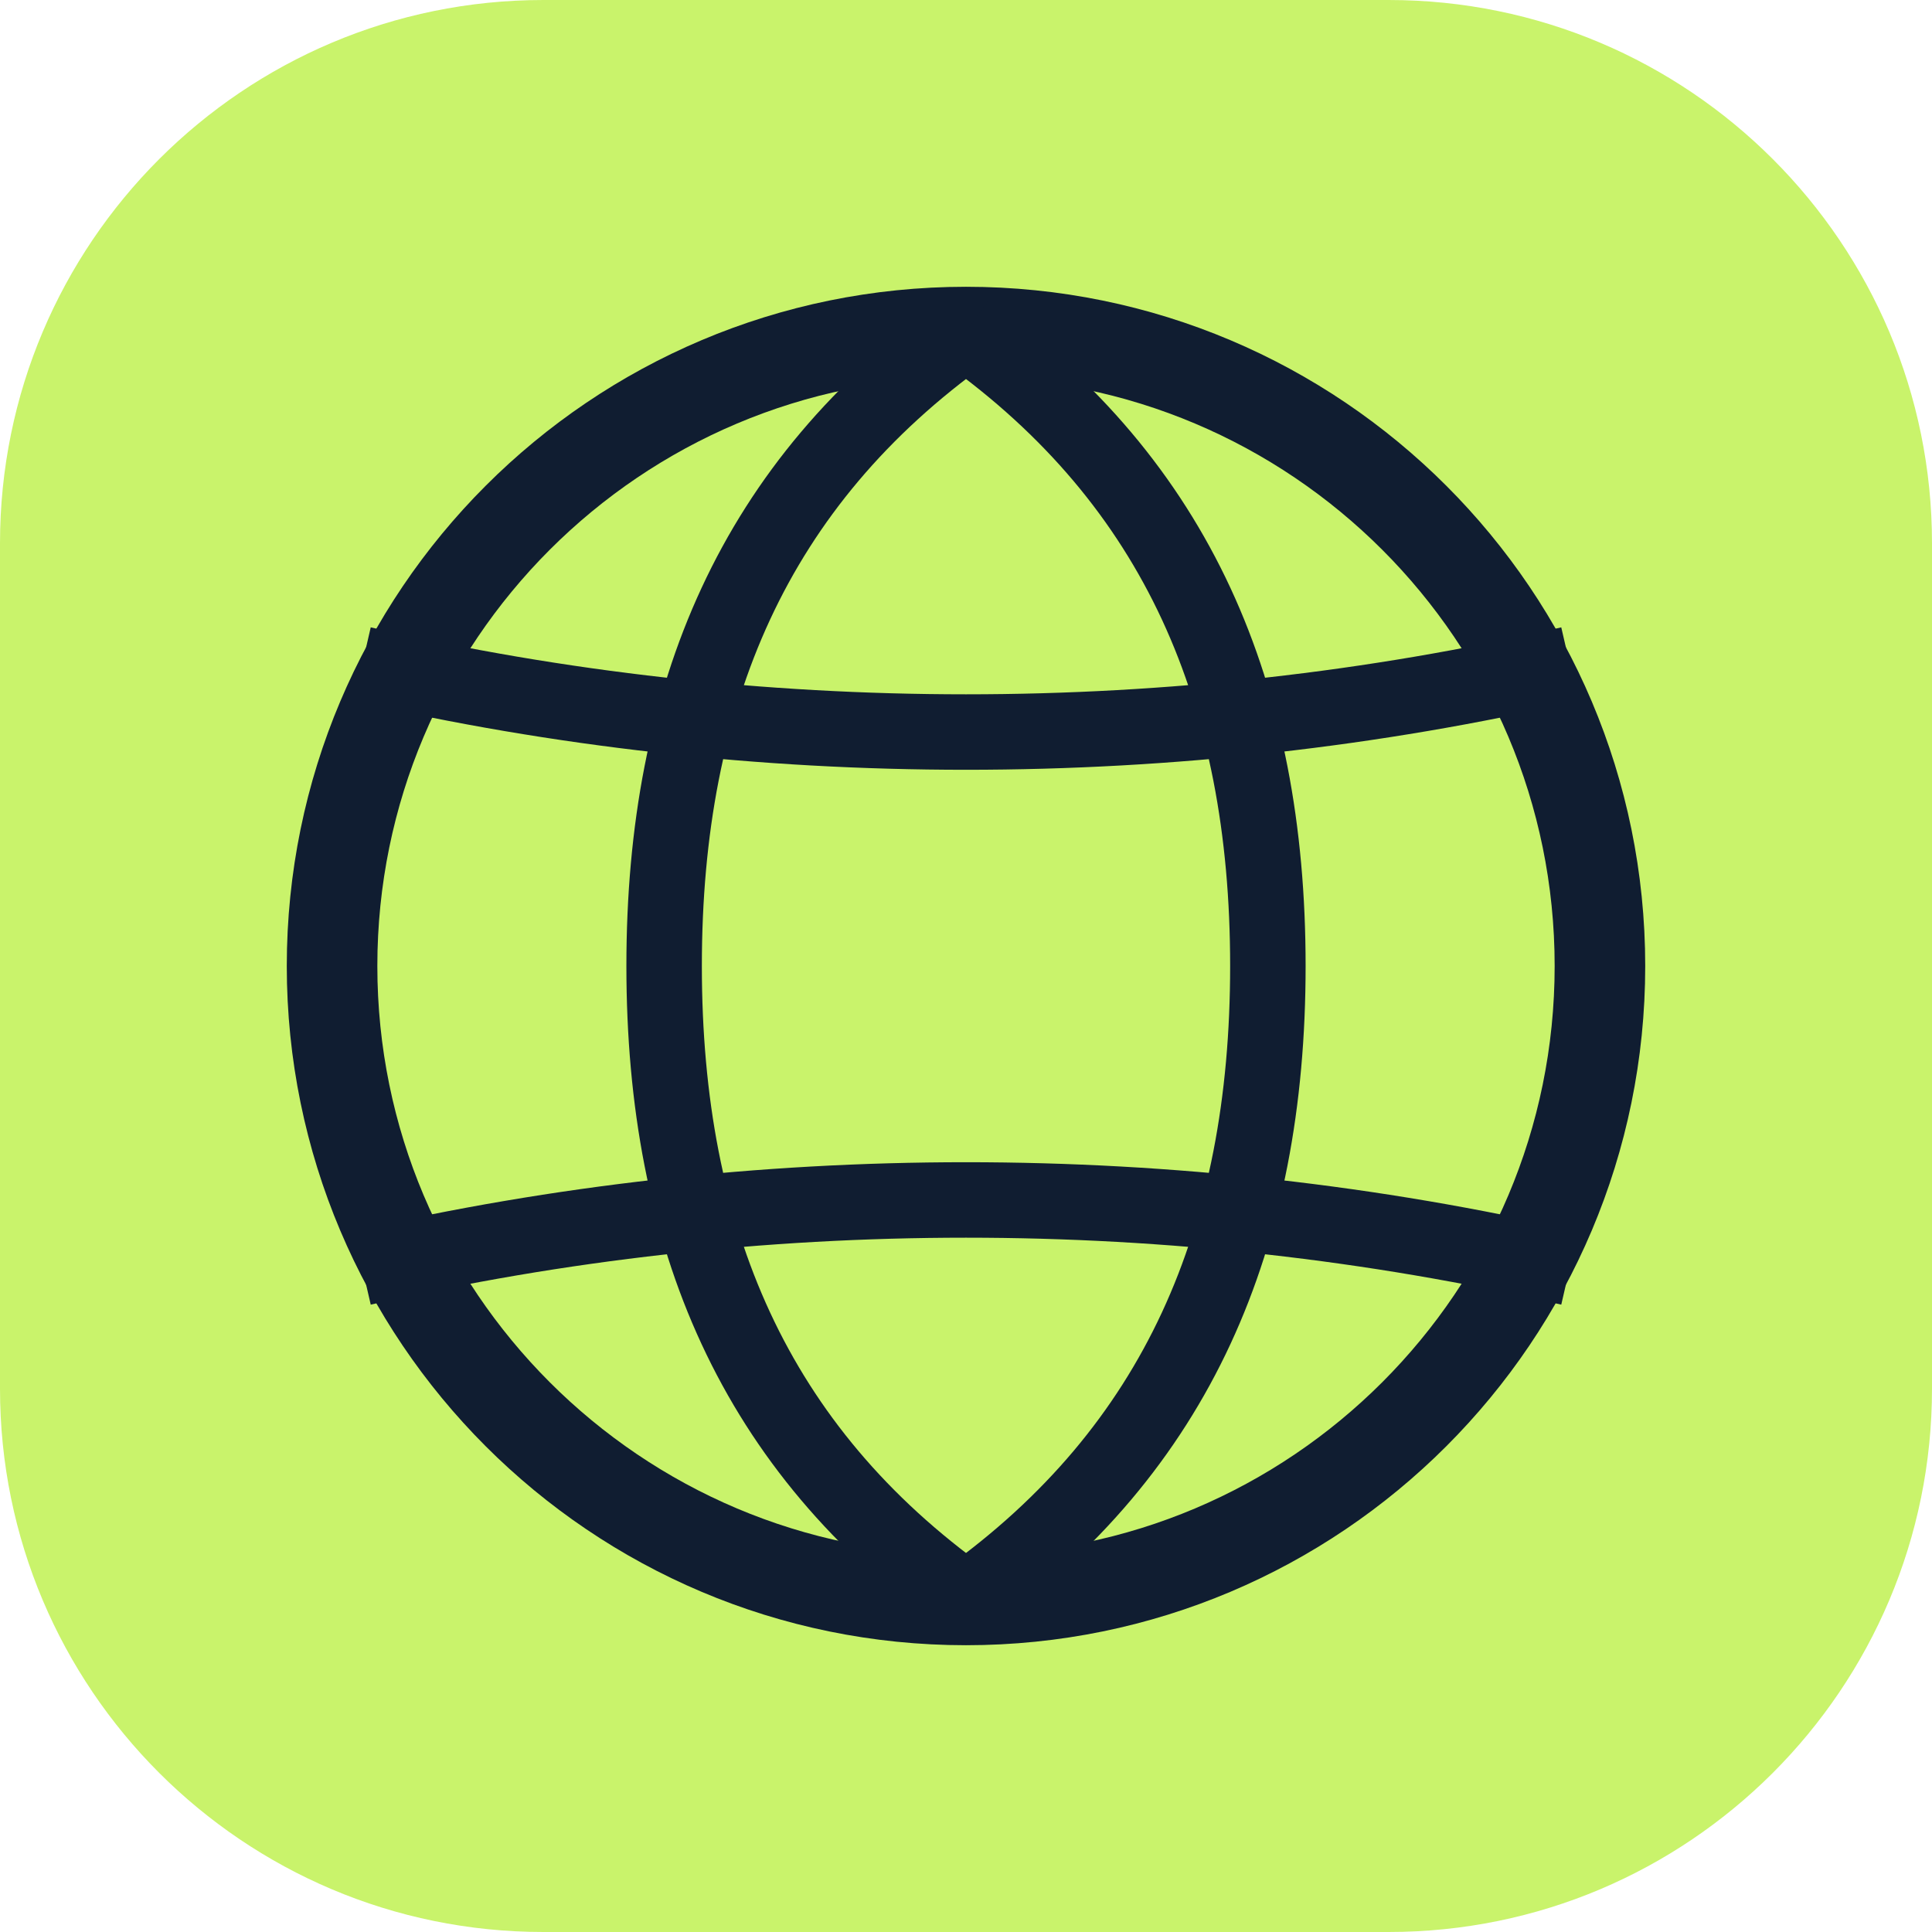
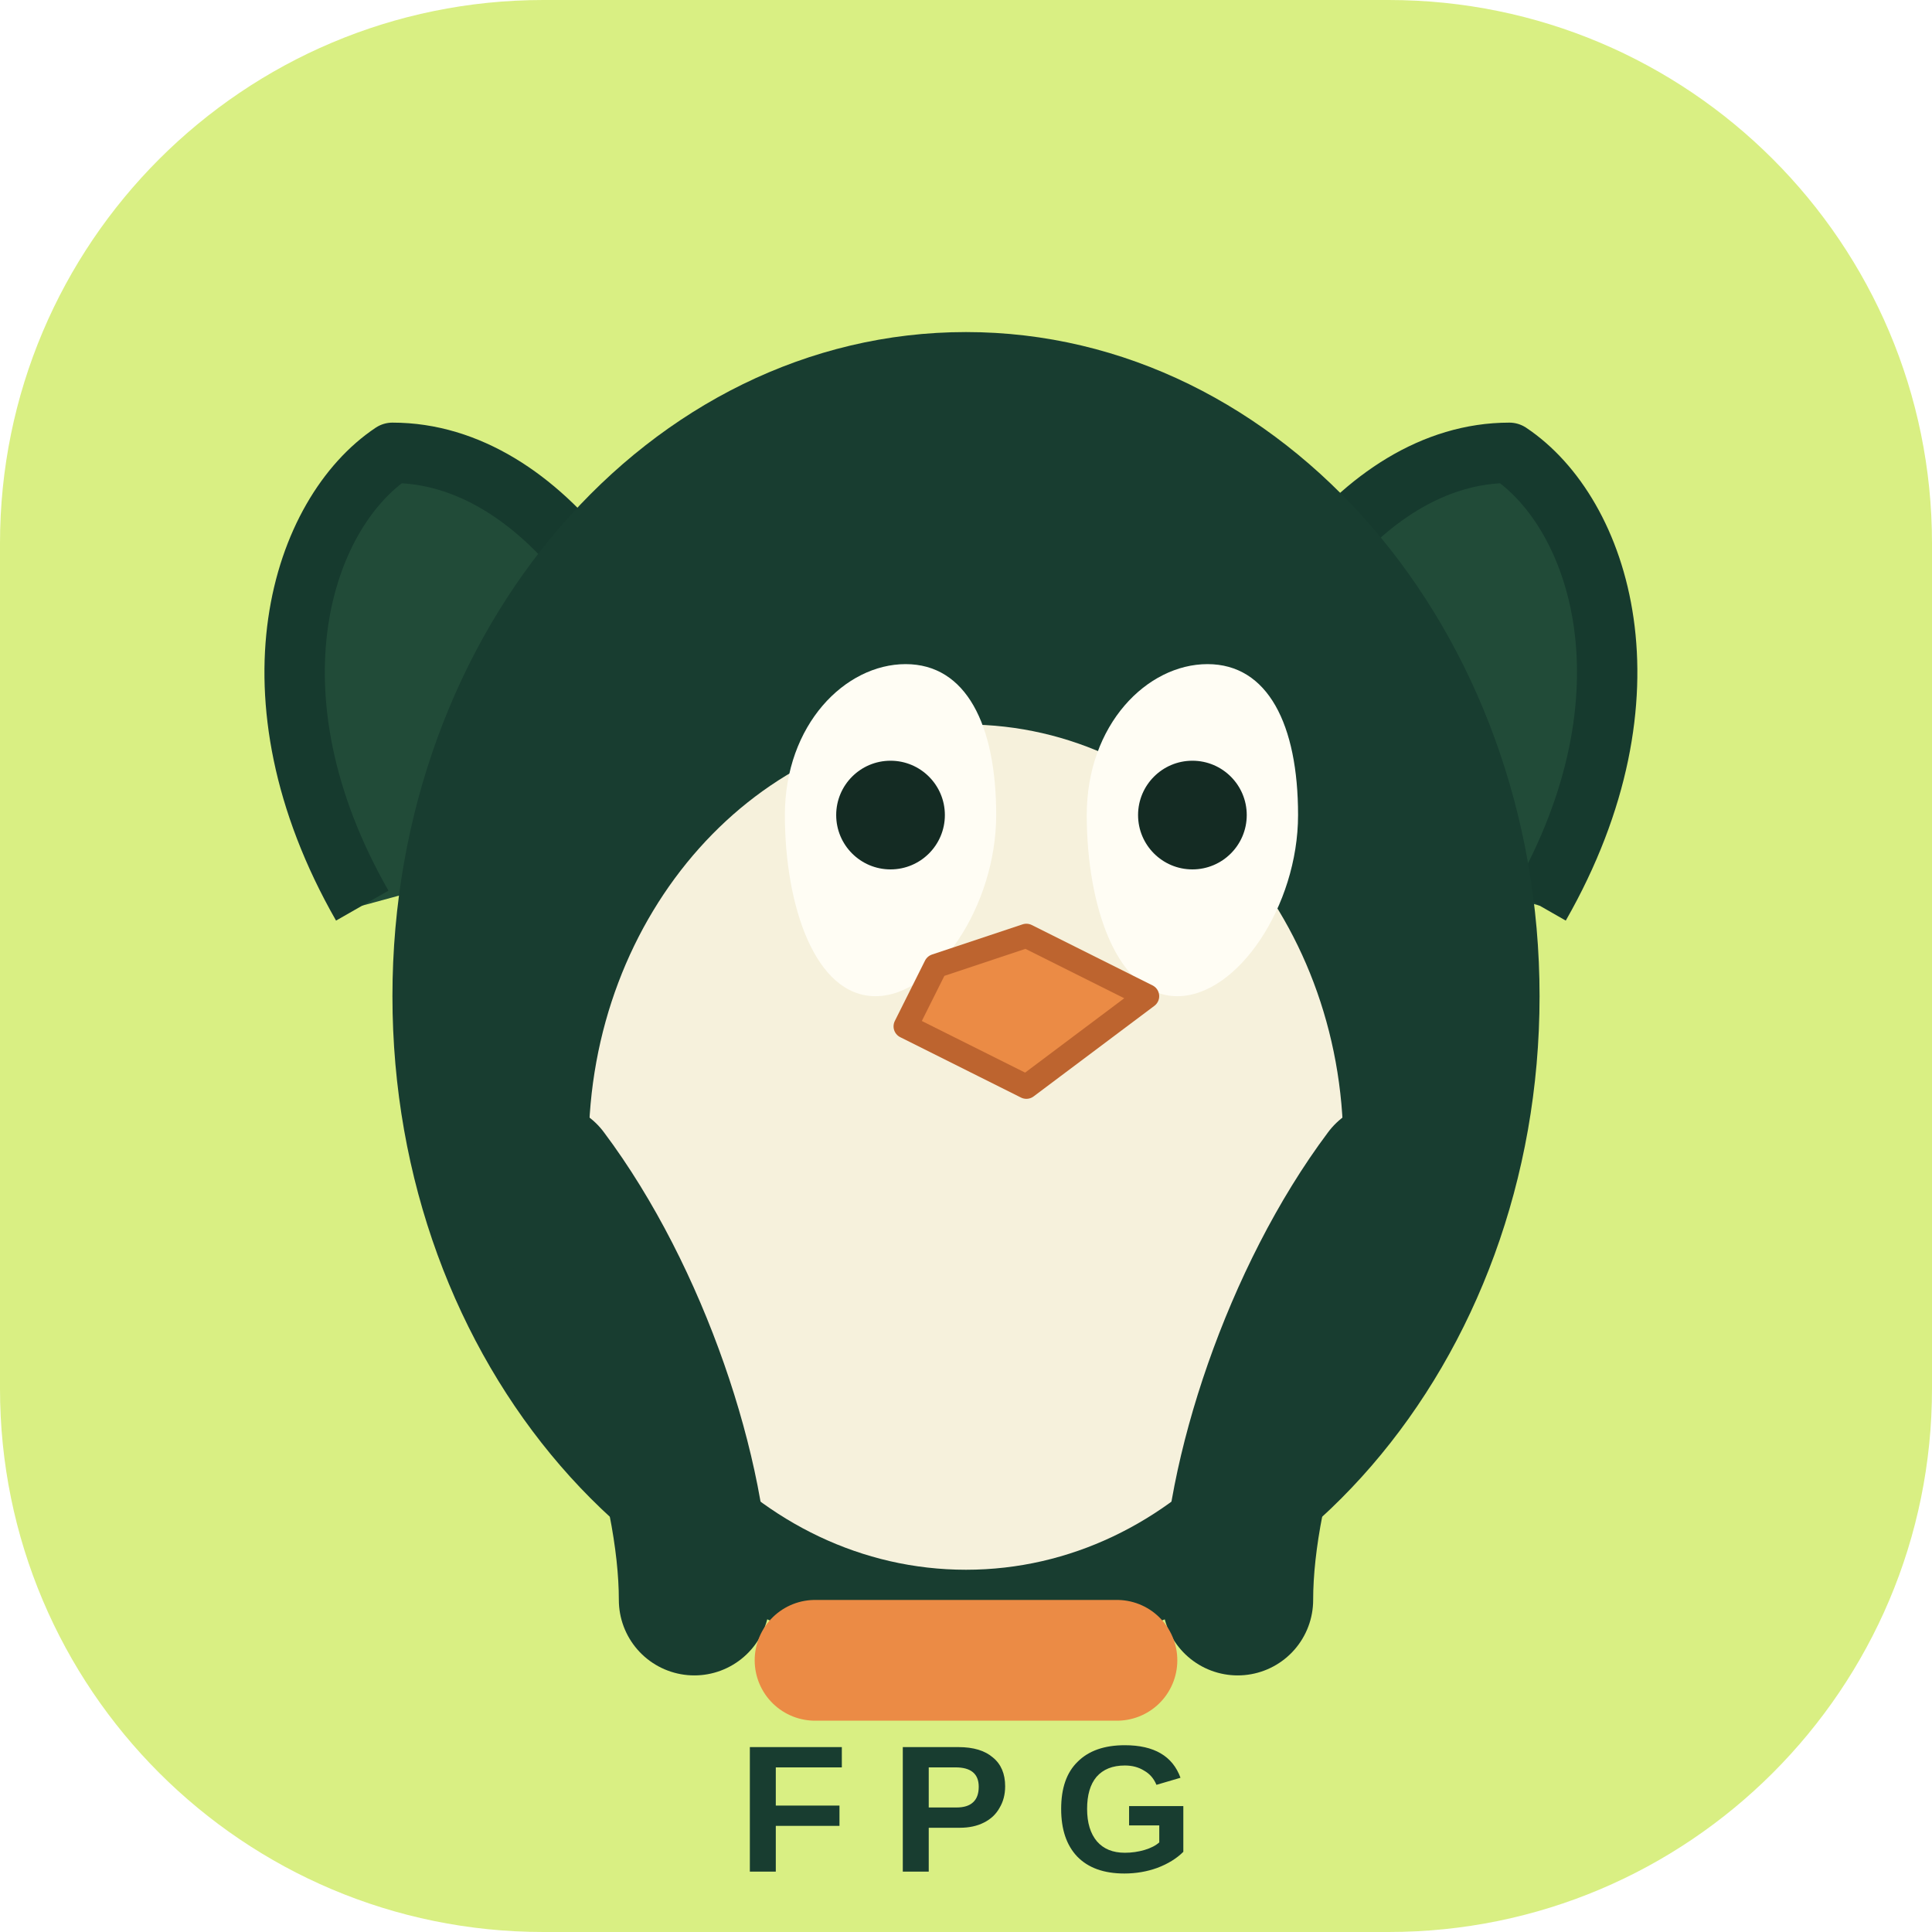
- <svg xmlns="http://www.w3.org/2000/svg" viewBox="0 0 64 64">
-   <rect width="64" height="64" rx="18" fill="#c9f36b" />
-   <circle cx="32" cy="32" r="21" fill="none" stroke="#101d31" stroke-width="3" />
-   <path d="M12 22c13 3 27 3 40 0M12 42c13-3 27-3 40 0M32 11c-7 5-10 12-10 21s3 16 10 21m0-42c7 5 10 12 10 21s-3 16-10 21" fill="none" stroke="#101d31" stroke-width="2.5" />
+ <svg xmlns="http://www.w3.org/2000/svg" viewBox="0 0 64 64" role="img" aria-labelledby="title">
+   <rect width="64" height="64" rx="18" fill="#d9ef83" />
+   <path d="M12 30c-4-7-2-13 1-15 5 0 9 6 10 12m28 3c4-7 2-13-1-15-5 0-9 6-10 12" fill="#214b38" stroke="#163a2e" stroke-width="2" stroke-linejoin="round" />
+   <ellipse cx="32" cy="33" rx="19" ry="22" fill="#183d30" />
+   <ellipse cx="32" cy="38" rx="12.5" ry="14" fill="#f6f1dc" />
+   <path d="M26 27c0-3 2-5 4-5s3 2 3 5-2 6-4 6-3-3-3-6Zm10 0c0-3 2-5 4-5s3 2 3 5-2 6-4 6-3-3-3-6Z" fill="#fffdf4" />
+   <circle cx="29.5" cy="27" r="1.8" fill="#142b23" />
+   <circle cx="39.5" cy="27" r="1.8" fill="#142b23" />
+   <path d="m31 32 3-1 4 2-4 3-4-2Z" fill="#eb8b45" stroke="#bd642f" stroke-width=".8" stroke-linejoin="round" />
+   <path d="M18 39c3 4 5 10 5 14m23-14c-3 4-5 10-5 14" fill="none" stroke="#183d30" stroke-width="5" stroke-linecap="round" />
+   <path d="M27 55h10" stroke="#eb8b45" stroke-width="4" stroke-linecap="round" />
+   <text x="32" y="62" fill="#183d30" font-family="Arial,sans-serif" font-size="6" font-weight="900" letter-spacing="1.4" text-anchor="middle">FPG</text>
</svg>
